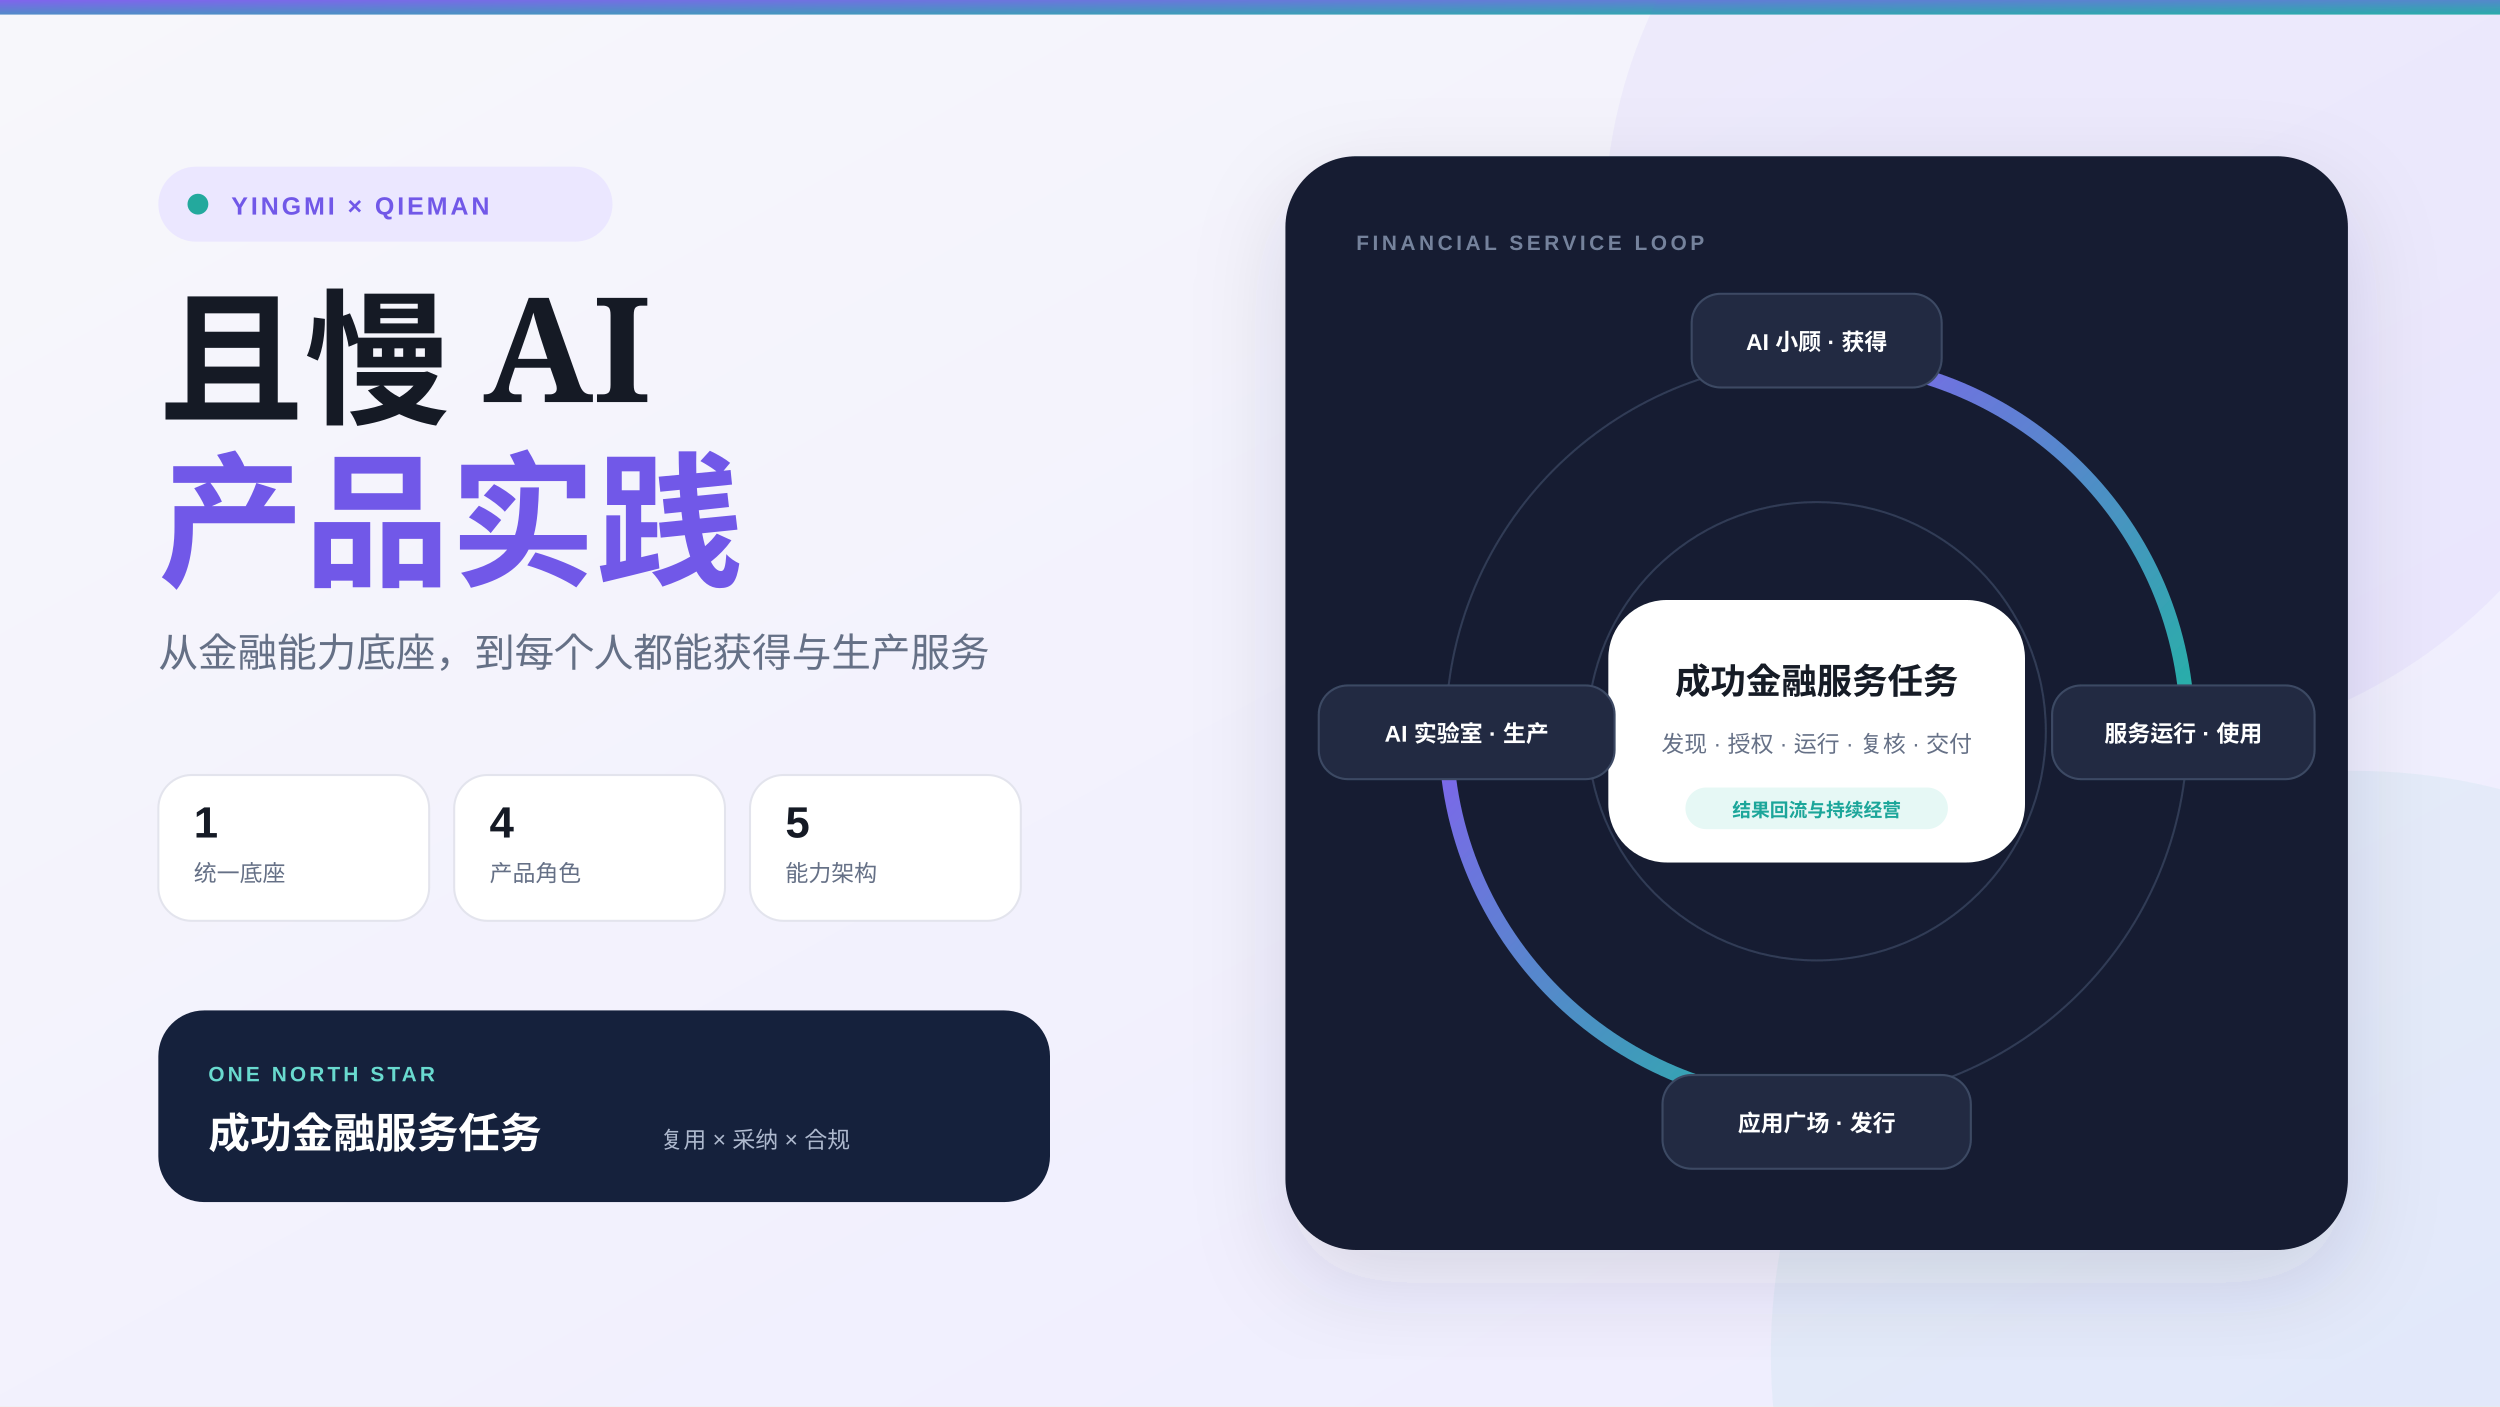
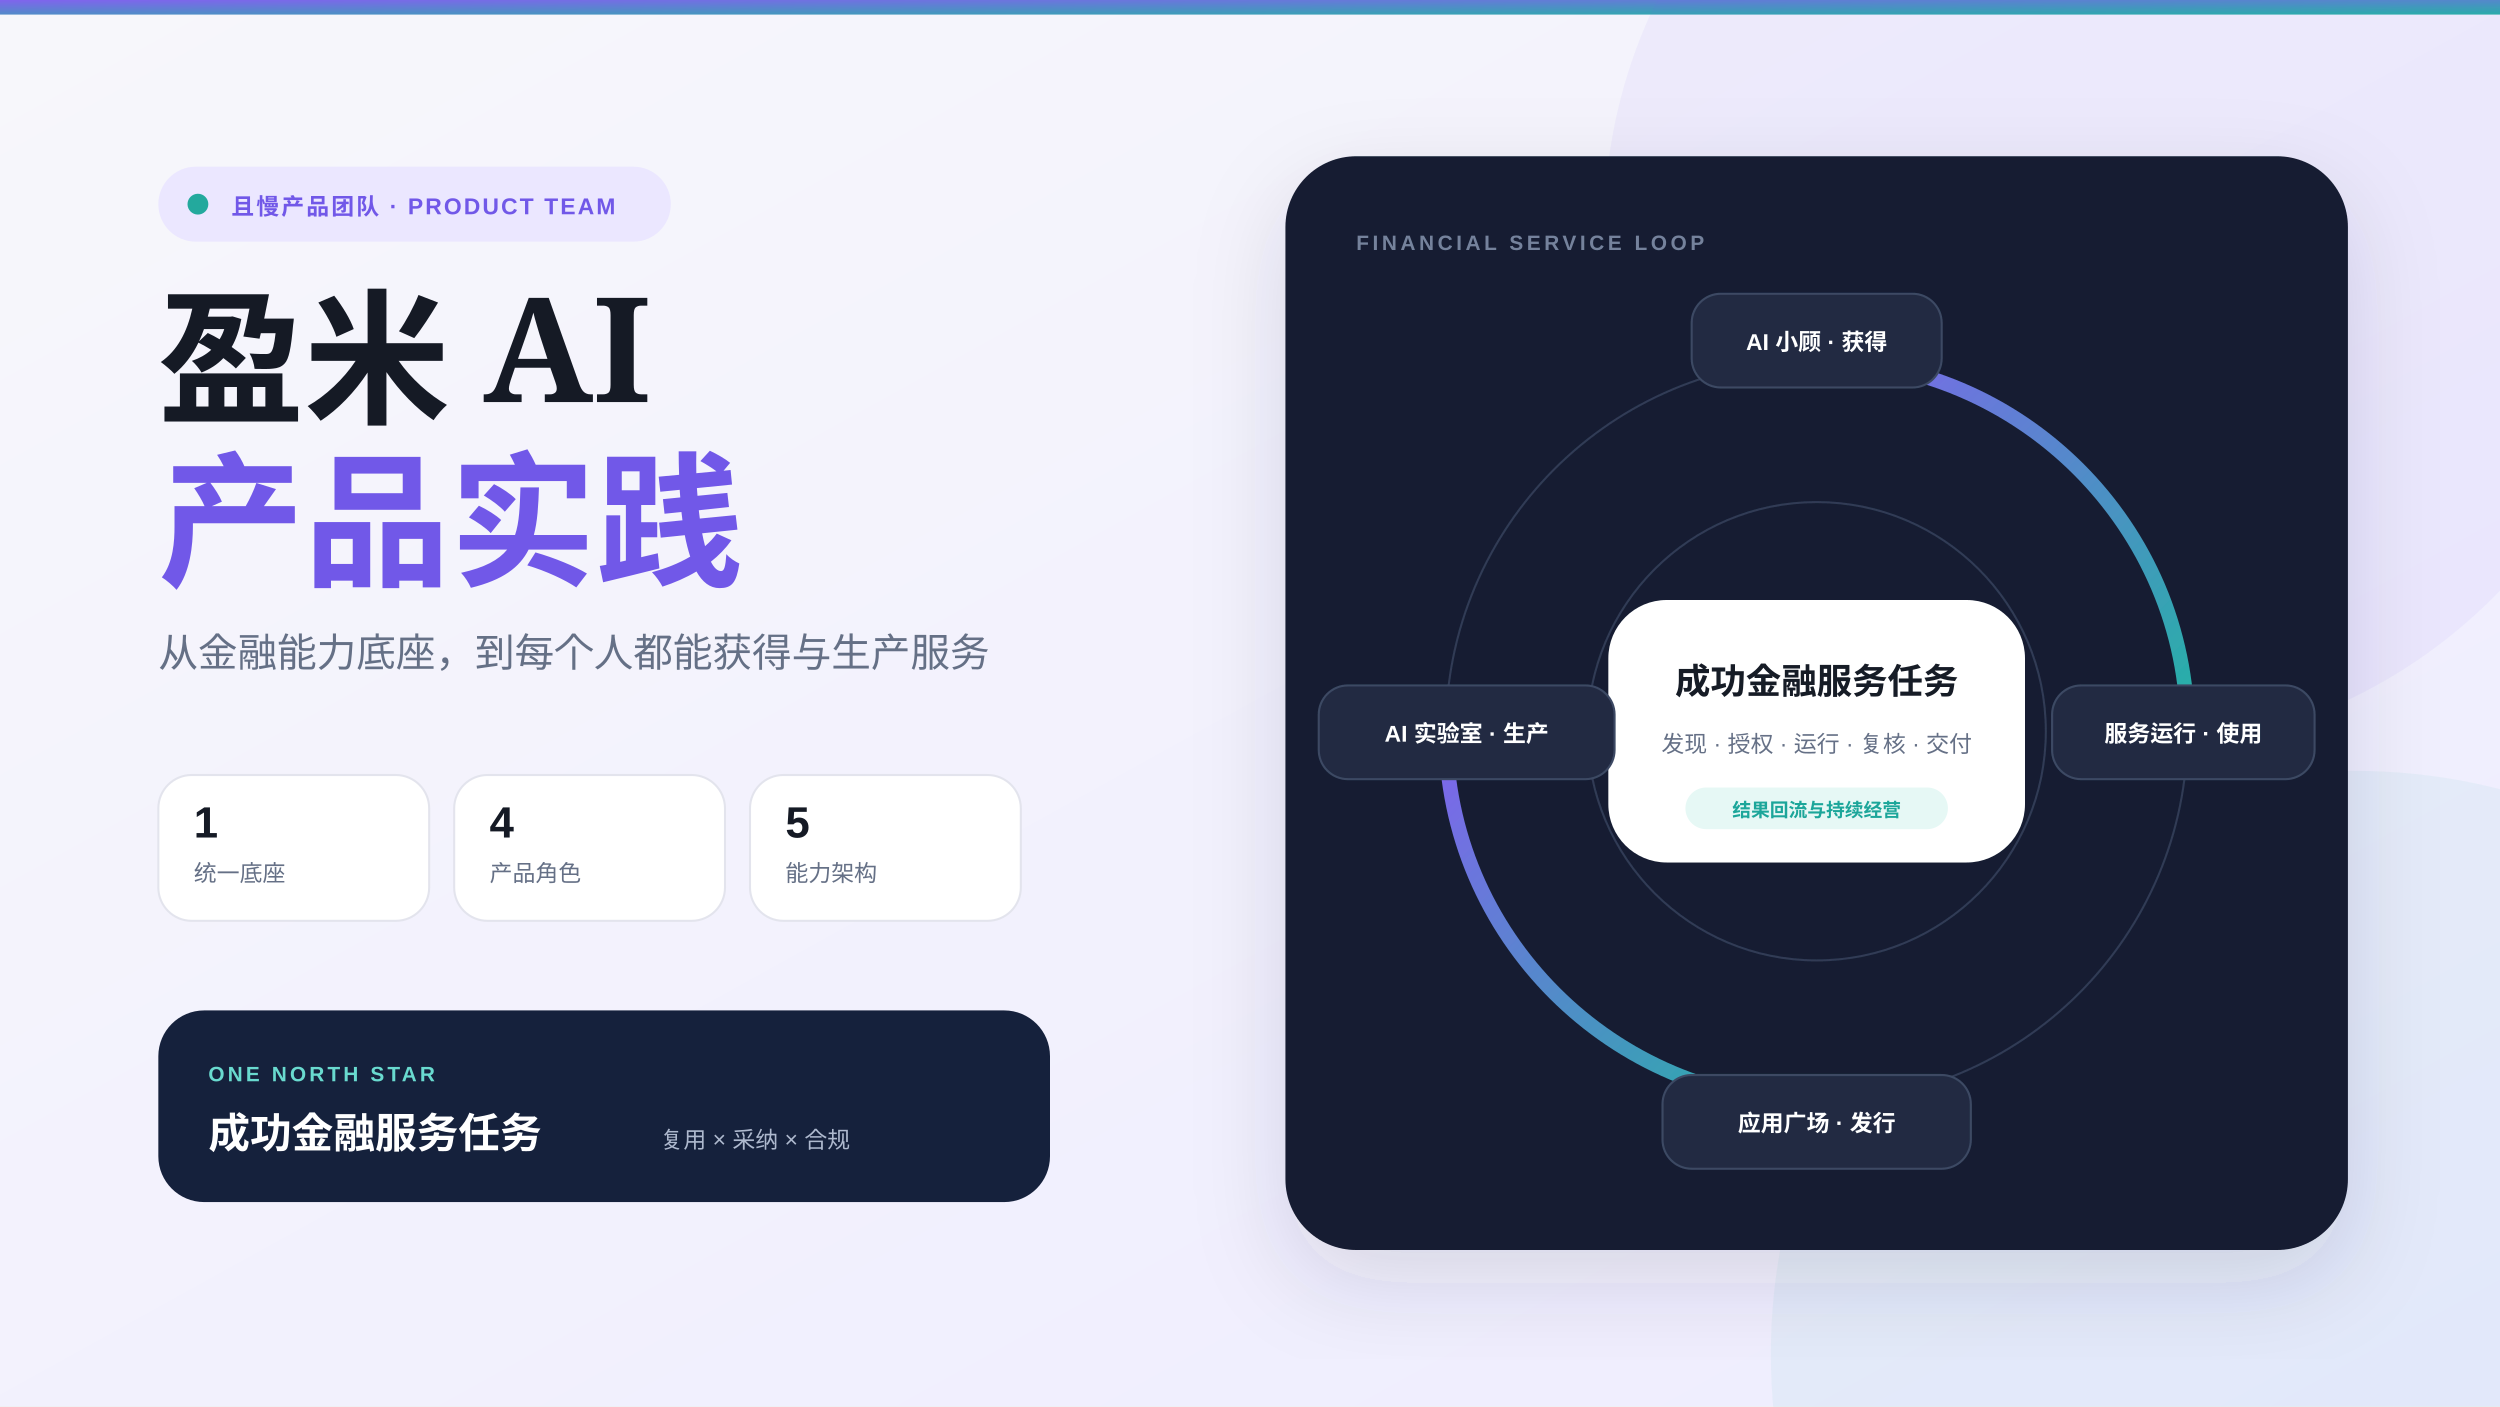
<svg xmlns="http://www.w3.org/2000/svg" viewBox="0 0 1200 675" role="img" aria-labelledby="title desc">
  <defs>
    <linearGradient id="bg" x1="0" y1="0" x2="1" y2="1">
      <stop stop-color="#f7f7fb" />
      <stop offset="1" stop-color="#eeecff" />
    </linearGradient>
    <linearGradient id="accent" x1="0" y1="0" x2="1" y2="1">
      <stop stop-color="#8064ed" />
      <stop offset="1" stop-color="#24b2a5" />
    </linearGradient>
    <filter id="shadow">
      <feDropShadow dx="0" dy="16" stdDeviation="22" flood-color="#303751" flood-opacity=".13" />
    </filter>
  </defs>
  <rect width="1200" height="675" fill="url(#bg)" />
  <rect width="1200" height="7" fill="url(#accent)" />
  <circle cx="1020" cy="110" r="250" fill="#7358e8" opacity=".06" />
  <circle cx="1130" cy="650" r="280" fill="#25b0a3" opacity=".06" />
  <g transform="translate(76 80)">
-     <rect width="218" height="36" rx="18" fill="#ebe7ff" />
+     <rect width="246" height="36" rx="18" fill="#ebe7ff" />
    <circle cx="19" cy="18" r="5" fill="#23a99d" />
-     <text x="35" y="23" fill="#7158e8" font-family="Arial, PingFang SC, sans-serif" font-size="12" font-weight="700" letter-spacing="1.4">YINGMI × QIEMAN</text>
-     <text x="0" y="118" fill="#151a25" font-family="Georgia, Songti SC, serif" font-size="70" font-weight="600">且慢 AI</text>
+     <text x="35" y="23" fill="#7158e8" font-family="Arial, PingFang SC, sans-serif" font-size="11" font-weight="700" letter-spacing="1">且慢产品团队 · PRODUCT TEAM</text>
+     <text x="0" y="118" fill="#151a25" font-family="Georgia, Songti SC, serif" font-size="70" font-weight="600">盈米 AI</text>
    <text x="0" y="196" fill="#7158e8" font-family="Georgia, Songti SC, serif" font-size="70" font-weight="600">产品实践</text>
    <text x="0" y="240" fill="#657086" font-family="Arial, PingFang SC, sans-serif" font-size="19">从金融能力底座，到每个人都能获得与生产服务</text>
    <g transform="translate(0 292)" font-family="Arial, PingFang SC, sans-serif">
      <g>
        <rect width="130" height="70" rx="16" fill="#fff" stroke="#e3e4ed" />
        <text x="17" y="30" fill="#151a25" font-size="21" font-weight="700">1</text>
        <text x="17" y="51" fill="#657086" font-size="11">统一底座</text>
      </g>
      <g transform="translate(142 0)">
        <rect width="130" height="70" rx="16" fill="#fff" stroke="#e3e4ed" />
        <text x="17" y="30" fill="#151a25" font-size="21" font-weight="700">4</text>
        <text x="17" y="51" fill="#657086" font-size="11">产品角色</text>
      </g>
      <g transform="translate(284 0)">
        <rect width="130" height="70" rx="16" fill="#fff" stroke="#e3e4ed" />
        <text x="17" y="30" fill="#151a25" font-size="21" font-weight="700">5</text>
        <text x="17" y="51" fill="#657086" font-size="11">能力架构</text>
      </g>
    </g>
    <g transform="translate(0 405)">
      <rect width="428" height="92" rx="22" fill="#15213c" />
      <text x="24" y="34" fill="#69dacf" font-family="Arial, sans-serif" font-size="10" font-weight="700" letter-spacing="1.5">ONE NORTH STAR</text>
      <text x="24" y="66" fill="#fff" font-family="Arial, PingFang SC, sans-serif" font-size="20" font-weight="700">成功金融服务任务</text>
      <text x="241" y="66" fill="#aeb9ce" font-family="Arial, PingFang SC, sans-serif" font-size="11">复用 × 采纳 × 合规</text>
    </g>
  </g>
  <g transform="translate(617 75)" filter="url(#shadow)" font-family="Arial, PingFang SC, sans-serif">
    <rect width="510" height="525" rx="34" fill="#151d32" />
    <text x="34" y="45" fill="#75829c" font-size="10" font-weight="700" letter-spacing="1.7">FINANCIAL SERVICE LOOP</text>
    <circle cx="255" cy="276" r="178" fill="none" stroke="#303b55" />
    <circle cx="255" cy="276" r="110" fill="none" stroke="#303b55" />
    <path d="M255 98C353 98 433 178 433 276" fill="none" stroke="url(#accent)" stroke-width="7" stroke-linecap="round" />
    <path d="M255 454C157 454 77 374 77 276" fill="none" stroke="url(#accent)" stroke-width="7" stroke-linecap="round" />
    <rect x="155" y="213" width="200" height="126" rx="28" fill="#fff" />
    <text x="255" y="258" fill="#151a25" text-anchor="middle" font-size="17" font-weight="700">成功金融服务任务</text>
    <text x="255" y="286" fill="#657086" text-anchor="middle" font-size="11">发现 · 授权 · 运行 · 复核 · 交付</text>
    <rect x="192" y="303" width="126" height="20" rx="10" fill="#e6f8f5" />
    <text x="255" y="317" fill="#1ca69a" text-anchor="middle" font-size="9" font-weight="700">结果回流与持续经营</text>
    <g fill="#222b43" stroke="#3c4964">
      <rect x="195" y="66" width="120" height="45" rx="14" />
      <rect x="368" y="254" width="126" height="45" rx="14" />
      <rect x="181" y="441" width="148" height="45" rx="14" />
      <rect x="16" y="254" width="142" height="45" rx="14" />
    </g>
    <g fill="#fff" font-size="11" font-weight="700" text-anchor="middle">
      <text x="255" y="93">AI 小顾 · 获得</text>
      <text x="431" y="281">服务运行 · 使用</text>
      <text x="255" y="468">应用广场 · 发行</text>
      <text x="87" y="281">AI 实验室 · 生产</text>
    </g>
  </g>
</svg>
